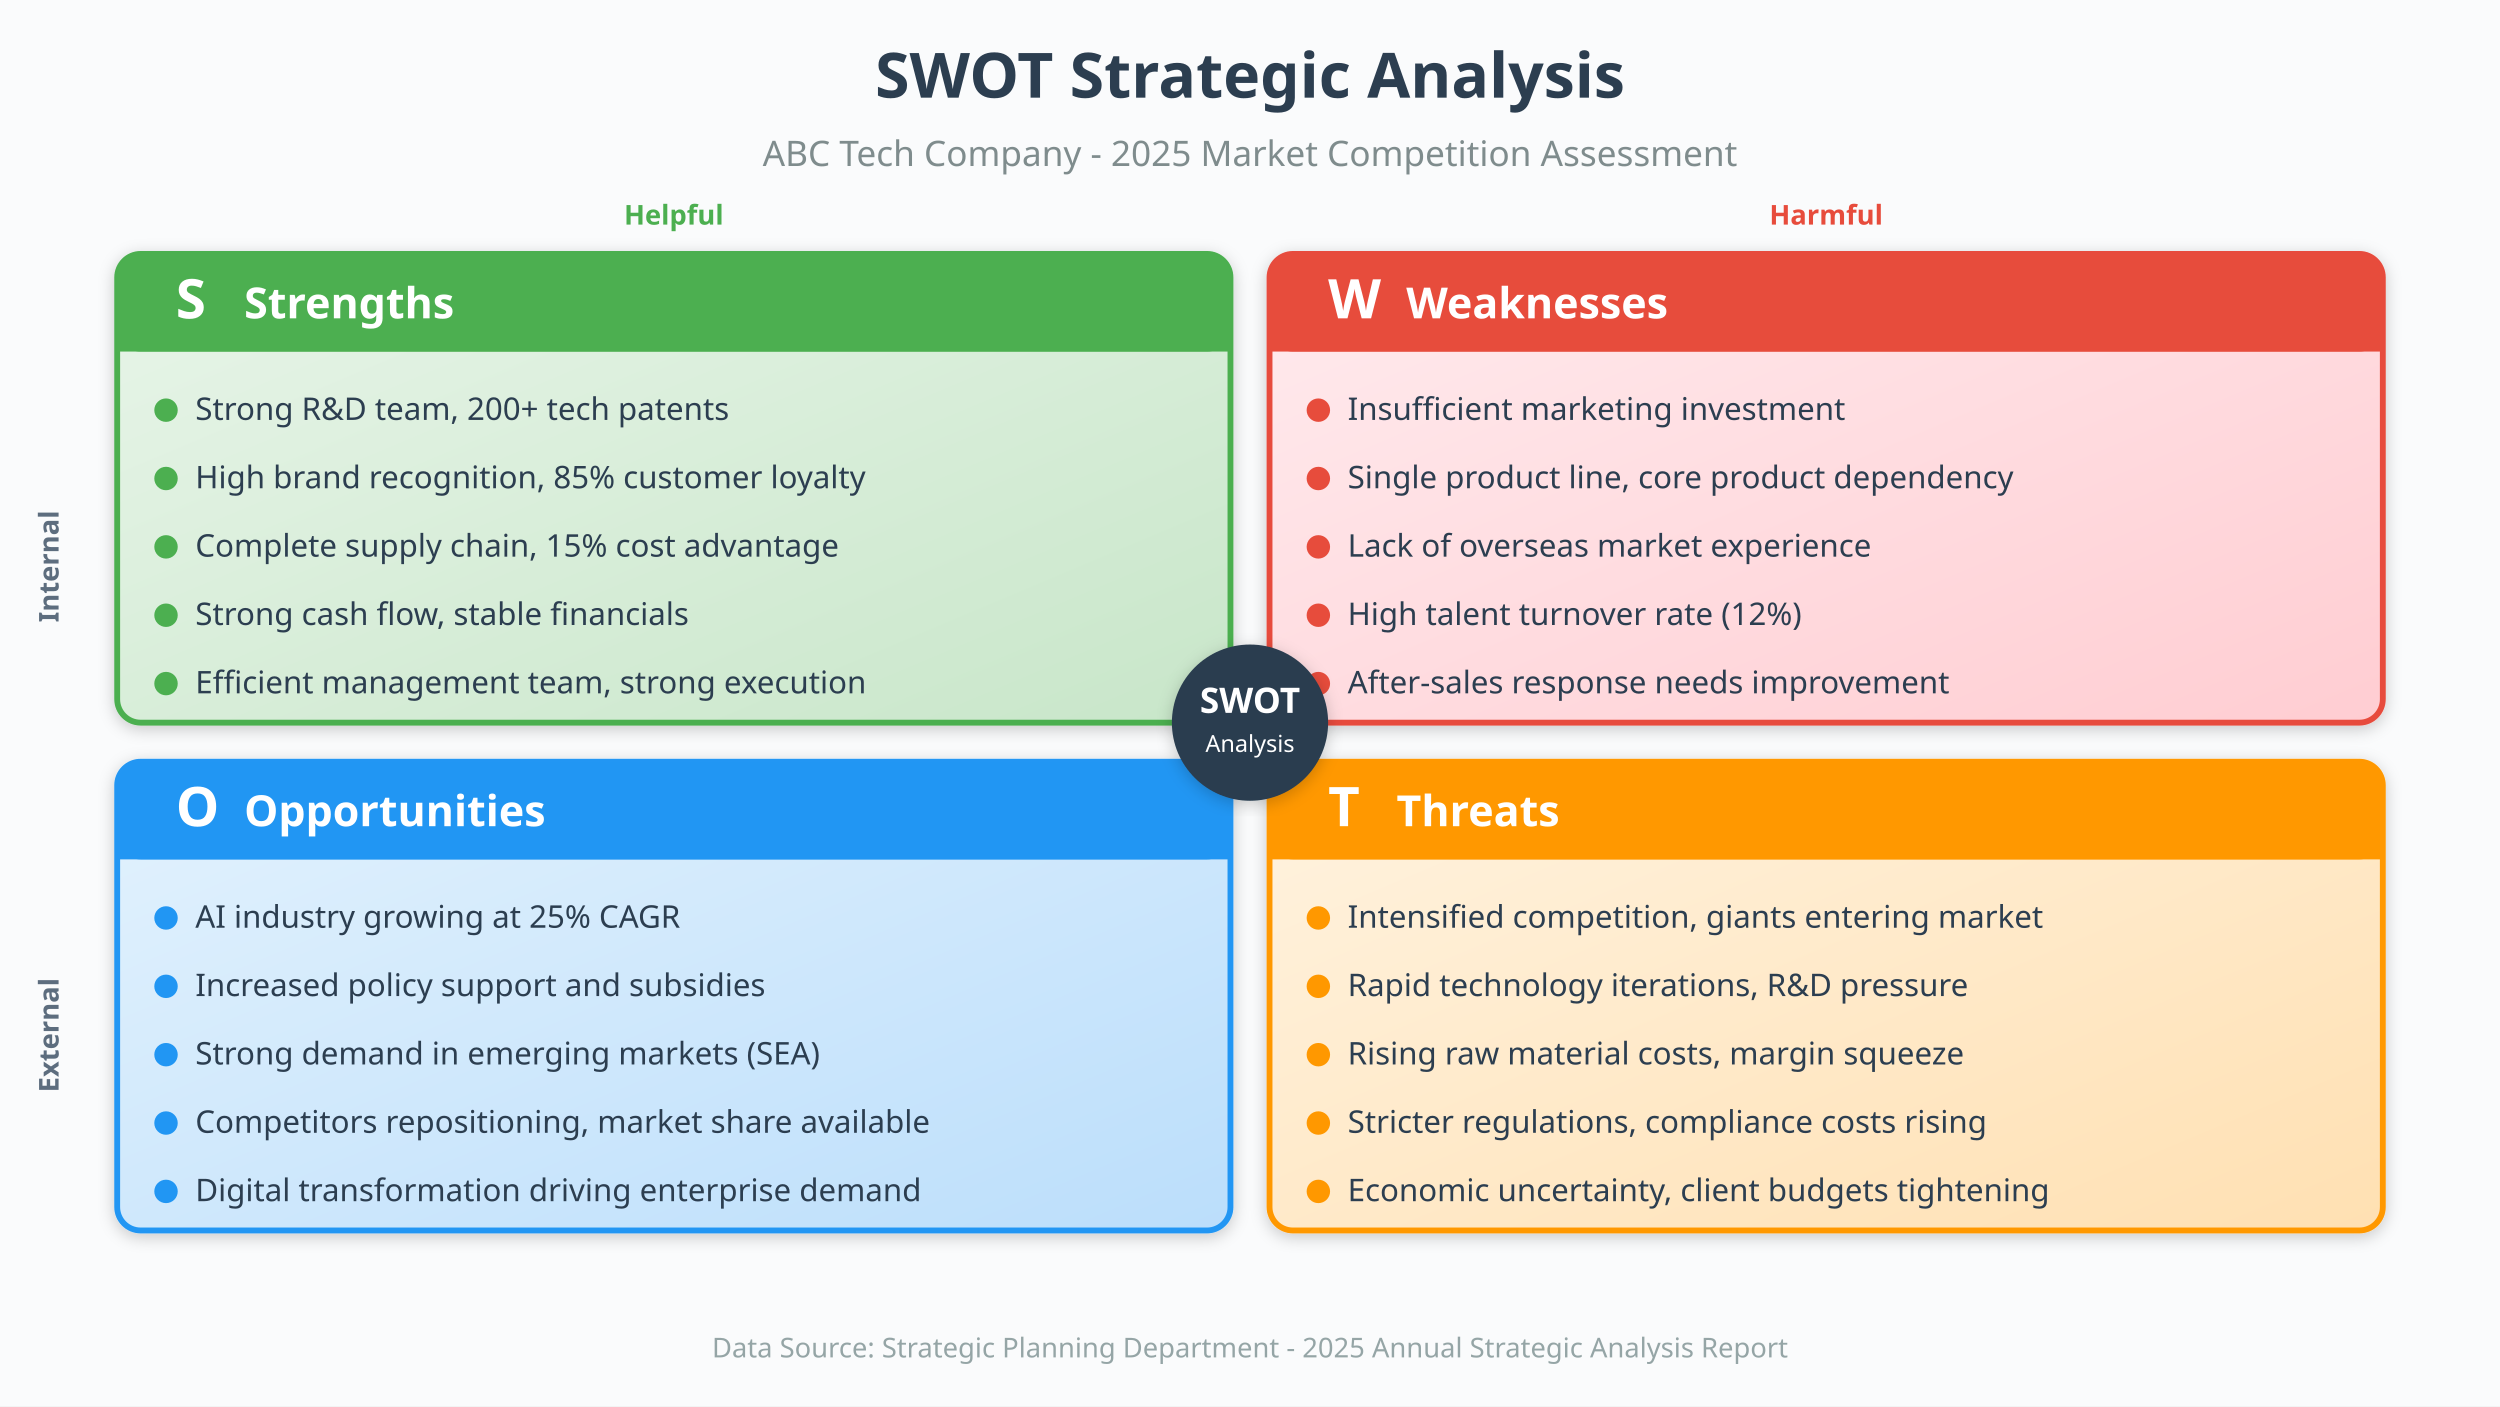
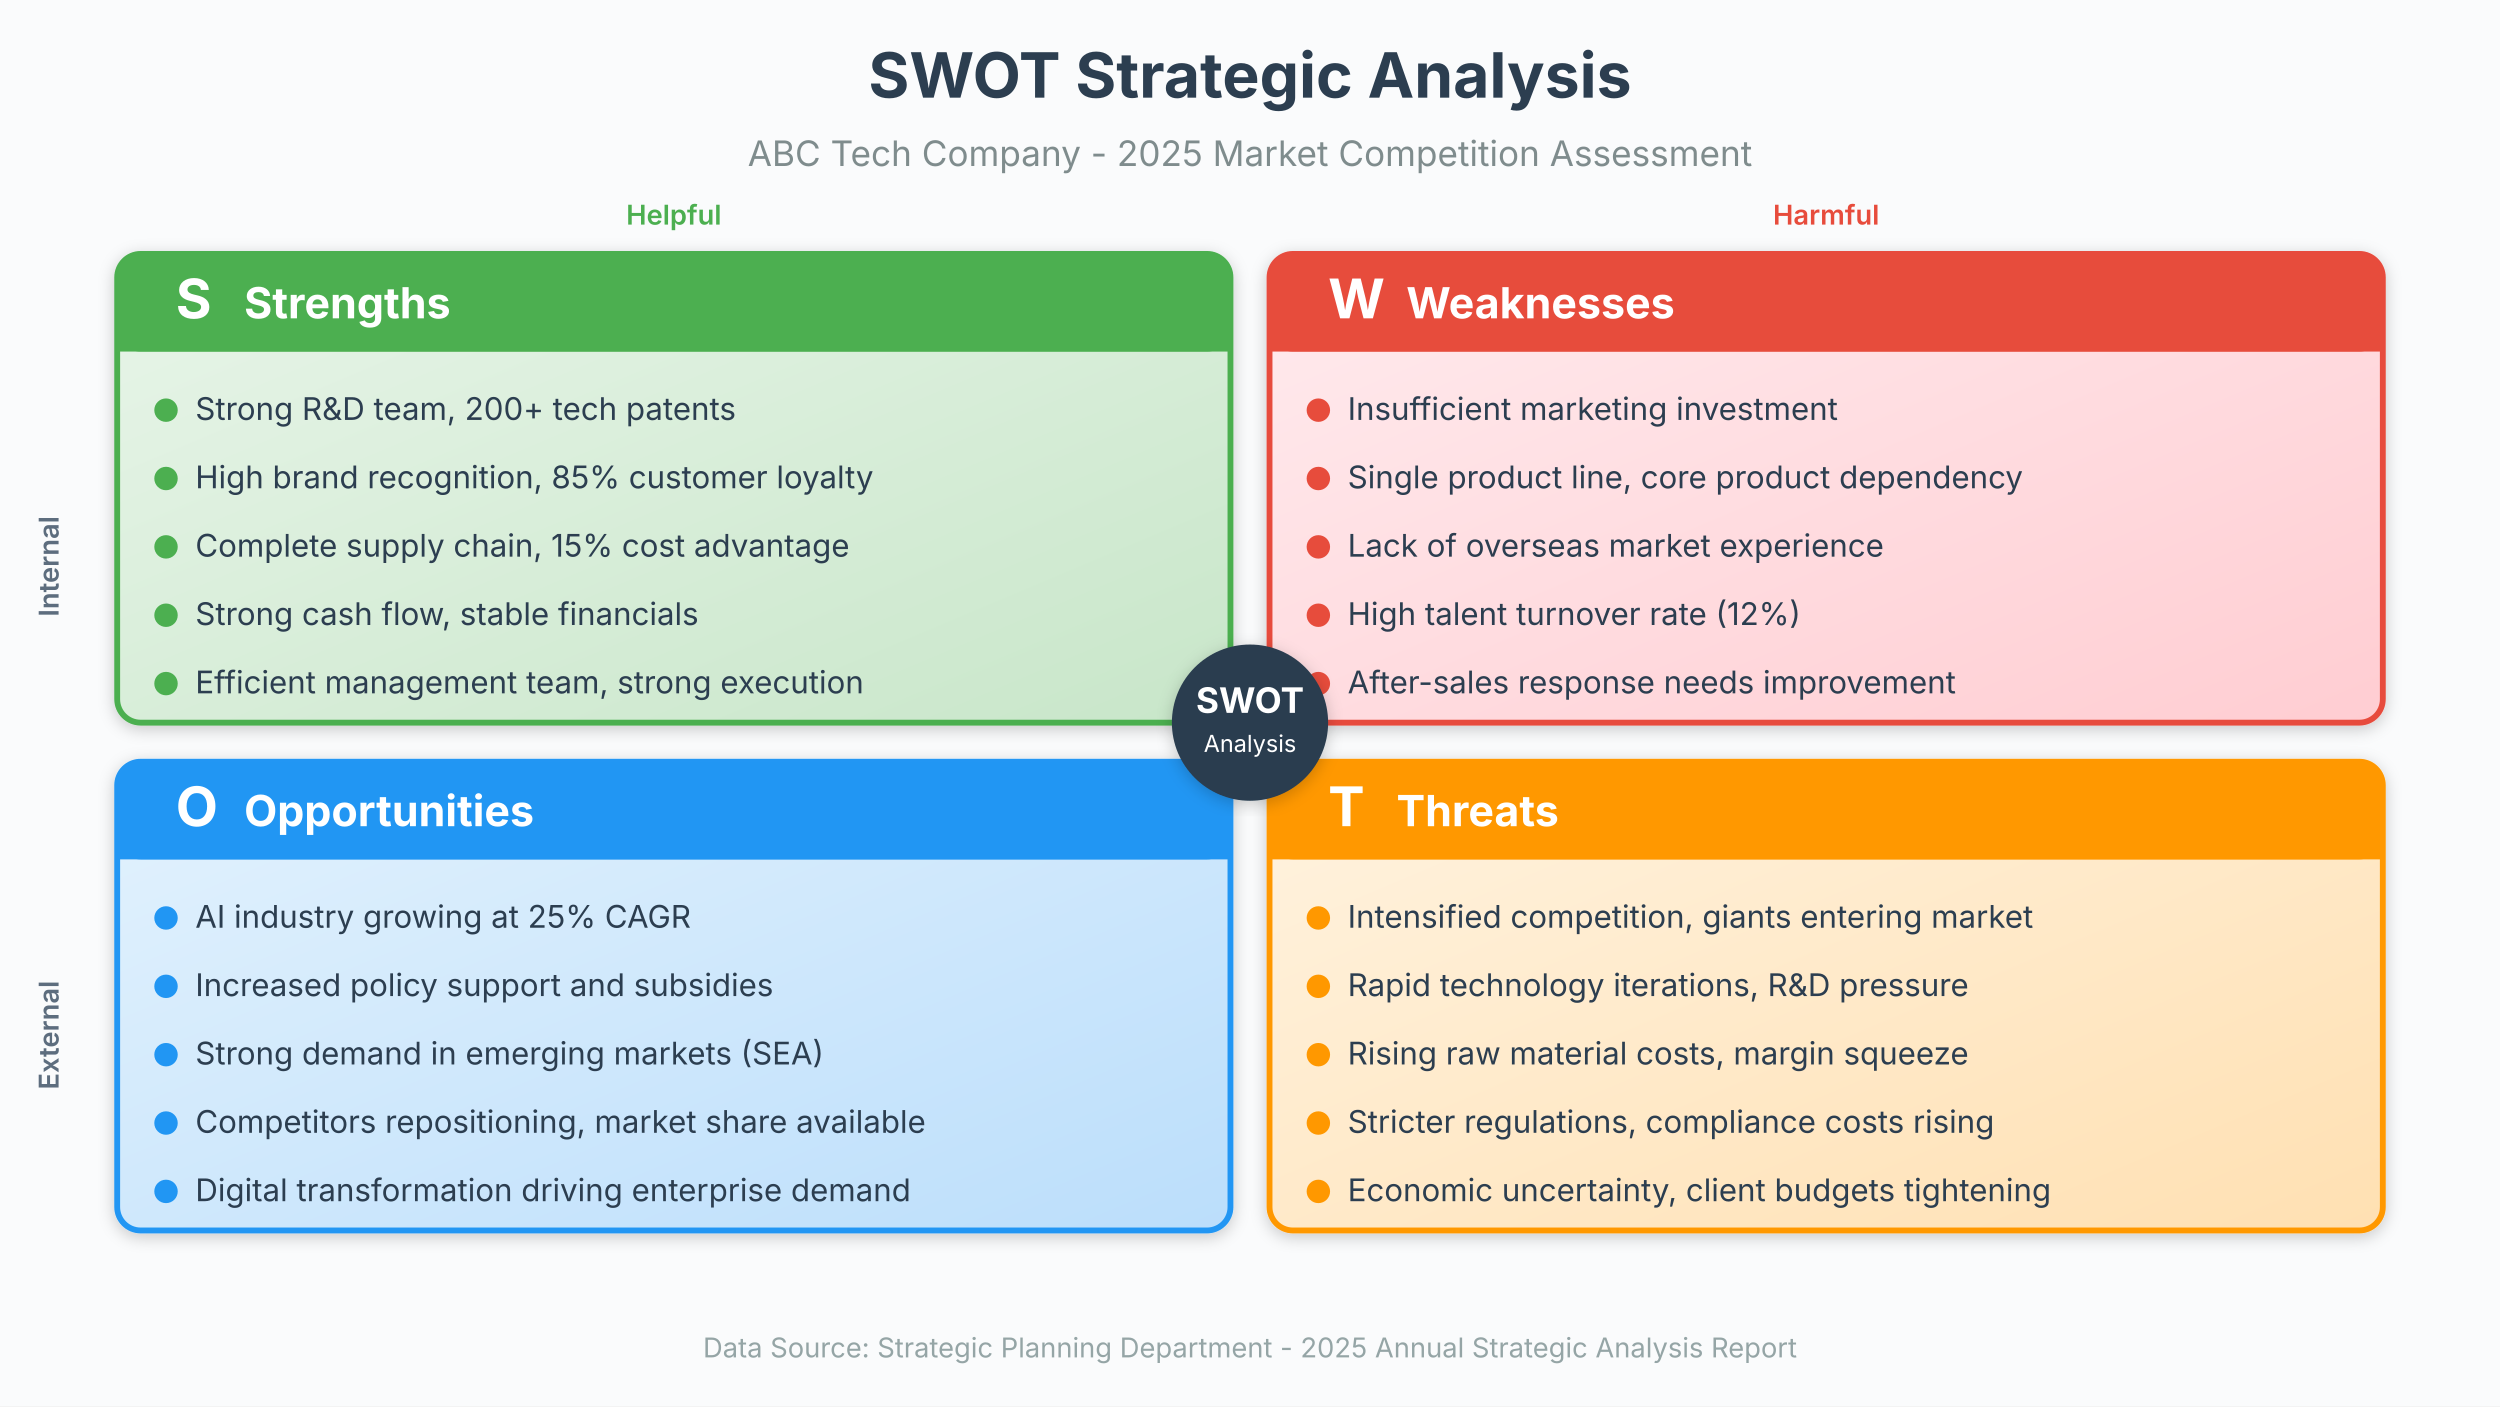
<svg xmlns="http://www.w3.org/2000/svg" viewBox="0 0 1280 720" width="1280" height="720">
  <defs>
    <linearGradient id="strengthsGrad" x1="0%" y1="0%" x2="100%" y2="100%">
      <stop offset="0%" style="stop-color:#E8F5E9;stop-opacity:1" />
      <stop offset="100%" style="stop-color:#C8E6C9;stop-opacity:1" />
    </linearGradient>
    <linearGradient id="weaknessesGrad" x1="0%" y1="0%" x2="100%" y2="100%">
      <stop offset="0%" style="stop-color:#FFEBEE;stop-opacity:1" />
      <stop offset="100%" style="stop-color:#FFCDD2;stop-opacity:1" />
    </linearGradient>
    <linearGradient id="opportunitiesGrad" x1="0%" y1="0%" x2="100%" y2="100%">
      <stop offset="0%" style="stop-color:#E3F2FD;stop-opacity:1" />
      <stop offset="100%" style="stop-color:#BBDEFB;stop-opacity:1" />
    </linearGradient>
    <linearGradient id="threatsGrad" x1="0%" y1="0%" x2="100%" y2="100%">
      <stop offset="0%" style="stop-color:#FFF3E0;stop-opacity:1" />
      <stop offset="100%" style="stop-color:#FFE0B2;stop-opacity:1" />
    </linearGradient>
    <filter id="cardShadow">
      <feGaussianBlur in="SourceAlpha" stdDeviation="4" />
      <feOffset dx="0" dy="2" />
      <feComponentTransfer>
        <feFuncA type="linear" slope="0.2" />
      </feComponentTransfer>
      <feMerge>
        <feMergeNode />
        <feMergeNode in="SourceGraphic" />
      </feMerge>
    </filter>
  </defs>
  <rect width="1280" height="720" fill="#FAFBFC" />
-   <text x="640" y="50" font-family="思源黑体, Source Han Sans SC" font-size="32" font-weight="bold" fill="#2C3E50" text-anchor="middle">
+   <text x="640" y="50" font-family="-apple-system, BlinkMacSystemFont, 'Segoe UI', 'PingFang SC', 'Microsoft YaHei', sans-serif" font-size="32" font-weight="bold" fill="#2C3E50" text-anchor="middle">
    <tspan>SWOT Strategic Analysis</tspan>
  </text>
-   <text x="640" y="85" font-family="思源黑体, Source Han Sans SC" font-size="18" fill="#7F8C8D" text-anchor="middle">
+   <text x="640" y="85" font-family="-apple-system, BlinkMacSystemFont, 'Segoe UI', 'PingFang SC', 'Microsoft YaHei', sans-serif" font-size="18" fill="#7F8C8D" text-anchor="middle">
    <tspan>ABC Tech Company - 2025 Market Competition Assessment</tspan>
  </text>
-   <text x="345" y="115" font-family="思源黑体, Source Han Sans SC" font-size="14" font-weight="600" fill="#4CAF50" text-anchor="middle">
+   <text x="345" y="115" font-family="-apple-system, BlinkMacSystemFont, 'Segoe UI', sans-serif" font-size="14" font-weight="600" fill="#4CAF50" text-anchor="middle">
    <tspan>Helpful</tspan>
  </text>
-   <text x="935" y="115" font-family="思源黑体, Source Han Sans SC" font-size="14" font-weight="600" fill="#E74C3C" text-anchor="middle">
+   <text x="935" y="115" font-family="-apple-system, BlinkMacSystemFont, 'Segoe UI', sans-serif" font-size="14" font-weight="600" fill="#E74C3C" text-anchor="middle">
    <tspan>Harmful</tspan>
  </text>
-   <text x="30" y="290" font-family="思源黑体, Source Han Sans SC" font-size="14" font-weight="600" fill="#5D6D7E" text-anchor="middle" transform="rotate(-90, 30, 290)">
+   <text x="30" y="290" font-family="-apple-system, BlinkMacSystemFont, 'Segoe UI', sans-serif" font-size="14" font-weight="600" fill="#5D6D7E" text-anchor="middle" transform="rotate(-90, 30, 290)">
    <tspan>Internal</tspan>
  </text>
-   <text x="30" y="530" font-family="思源黑体, Source Han Sans SC" font-size="14" font-weight="600" fill="#5D6D7E" text-anchor="middle" transform="rotate(-90, 30, 530)">
+   <text x="30" y="530" font-family="-apple-system, BlinkMacSystemFont, 'Segoe UI', sans-serif" font-size="14" font-weight="600" fill="#5D6D7E" text-anchor="middle" transform="rotate(-90, 30, 530)">
    <tspan>External</tspan>
  </text>
  <g id="strengths">
    <rect x="60" y="130" width="570" height="240" rx="12" fill="url(#strengthsGrad)" stroke="#4CAF50" stroke-width="3" filter="url(#cardShadow)" />
    <rect x="60" y="130" width="570" height="50" rx="12" fill="#4CAF50" />
    <rect x="60" y="168" width="570" height="12" fill="#4CAF50" />
-     <text x="90" y="163" font-family="思源黑体, Source Han Sans SC" font-size="28" font-weight="bold" fill="#FFFFFF">
+     <text x="90" y="163" font-family="-apple-system, BlinkMacSystemFont, 'Segoe UI', sans-serif" font-size="28" font-weight="bold" fill="#FFFFFF">
      <tspan>S</tspan>
    </text>
-     <text x="125" y="163" font-family="思源黑体, Source Han Sans SC" font-size="22" font-weight="bold" fill="#FFFFFF">
+     <text x="125" y="163" font-family="-apple-system, BlinkMacSystemFont, 'Segoe UI', 'PingFang SC', 'Microsoft YaHei', sans-serif" font-size="22" font-weight="bold" fill="#FFFFFF">
      <tspan>Strengths</tspan>
    </text>
    <circle cx="85" cy="210" r="6" fill="#4CAF50" />
-     <text x="100" y="215" font-family="思源黑体, Source Han Sans SC" font-size="16" fill="#2C3E50">
+     <text x="100" y="215" font-family="-apple-system, BlinkMacSystemFont, 'Segoe UI', 'PingFang SC', 'Microsoft YaHei', sans-serif" font-size="16" fill="#2C3E50">
      <tspan>Strong R&amp;D team, 200+ tech patents</tspan>
    </text>
    <circle cx="85" cy="245" r="6" fill="#4CAF50" />
-     <text x="100" y="250" font-family="思源黑体, Source Han Sans SC" font-size="16" fill="#2C3E50">
+     <text x="100" y="250" font-family="-apple-system, BlinkMacSystemFont, 'Segoe UI', 'PingFang SC', 'Microsoft YaHei', sans-serif" font-size="16" fill="#2C3E50">
      <tspan>High brand recognition, 85% customer loyalty</tspan>
    </text>
    <circle cx="85" cy="280" r="6" fill="#4CAF50" />
-     <text x="100" y="285" font-family="思源黑体, Source Han Sans SC" font-size="16" fill="#2C3E50">
+     <text x="100" y="285" font-family="-apple-system, BlinkMacSystemFont, 'Segoe UI', 'PingFang SC', 'Microsoft YaHei', sans-serif" font-size="16" fill="#2C3E50">
      <tspan>Complete supply chain, 15% cost advantage</tspan>
    </text>
    <circle cx="85" cy="315" r="6" fill="#4CAF50" />
-     <text x="100" y="320" font-family="思源黑体, Source Han Sans SC" font-size="16" fill="#2C3E50">
+     <text x="100" y="320" font-family="-apple-system, BlinkMacSystemFont, 'Segoe UI', 'PingFang SC', 'Microsoft YaHei', sans-serif" font-size="16" fill="#2C3E50">
      <tspan>Strong cash flow, stable financials</tspan>
    </text>
    <circle cx="85" cy="350" r="6" fill="#4CAF50" />
-     <text x="100" y="355" font-family="思源黑体, Source Han Sans SC" font-size="16" fill="#2C3E50">
+     <text x="100" y="355" font-family="-apple-system, BlinkMacSystemFont, 'Segoe UI', 'PingFang SC', 'Microsoft YaHei', sans-serif" font-size="16" fill="#2C3E50">
      <tspan>Efficient management team, strong execution</tspan>
    </text>
  </g>
  <g id="weaknesses">
    <rect x="650" y="130" width="570" height="240" rx="12" fill="url(#weaknessesGrad)" stroke="#E74C3C" stroke-width="3" filter="url(#cardShadow)" />
    <rect x="650" y="130" width="570" height="50" rx="12" fill="#E74C3C" />
    <rect x="650" y="168" width="570" height="12" fill="#E74C3C" />
-     <text x="680" y="163" font-family="思源黑体, Source Han Sans SC" font-size="28" font-weight="bold" fill="#FFFFFF">
+     <text x="680" y="163" font-family="-apple-system, BlinkMacSystemFont, 'Segoe UI', sans-serif" font-size="28" font-weight="bold" fill="#FFFFFF">
      <tspan>W</tspan>
    </text>
-     <text x="720" y="163" font-family="思源黑体, Source Han Sans SC" font-size="22" font-weight="bold" fill="#FFFFFF">
+     <text x="720" y="163" font-family="-apple-system, BlinkMacSystemFont, 'Segoe UI', 'PingFang SC', 'Microsoft YaHei', sans-serif" font-size="22" font-weight="bold" fill="#FFFFFF">
      <tspan>Weaknesses</tspan>
    </text>
    <circle cx="675" cy="210" r="6" fill="#E74C3C" />
-     <text x="690" y="215" font-family="思源黑体, Source Han Sans SC" font-size="16" fill="#2C3E50">
+     <text x="690" y="215" font-family="-apple-system, BlinkMacSystemFont, 'Segoe UI', 'PingFang SC', 'Microsoft YaHei', sans-serif" font-size="16" fill="#2C3E50">
      <tspan>Insufficient marketing investment</tspan>
    </text>
    <circle cx="675" cy="245" r="6" fill="#E74C3C" />
-     <text x="690" y="250" font-family="思源黑体, Source Han Sans SC" font-size="16" fill="#2C3E50">
+     <text x="690" y="250" font-family="-apple-system, BlinkMacSystemFont, 'Segoe UI', 'PingFang SC', 'Microsoft YaHei', sans-serif" font-size="16" fill="#2C3E50">
      <tspan>Single product line, core product dependency</tspan>
    </text>
    <circle cx="675" cy="280" r="6" fill="#E74C3C" />
-     <text x="690" y="285" font-family="思源黑体, Source Han Sans SC" font-size="16" fill="#2C3E50">
+     <text x="690" y="285" font-family="-apple-system, BlinkMacSystemFont, 'Segoe UI', 'PingFang SC', 'Microsoft YaHei', sans-serif" font-size="16" fill="#2C3E50">
      <tspan>Lack of overseas market experience</tspan>
    </text>
    <circle cx="675" cy="315" r="6" fill="#E74C3C" />
-     <text x="690" y="320" font-family="思源黑体, Source Han Sans SC" font-size="16" fill="#2C3E50">
+     <text x="690" y="320" font-family="-apple-system, BlinkMacSystemFont, 'Segoe UI', 'PingFang SC', 'Microsoft YaHei', sans-serif" font-size="16" fill="#2C3E50">
      <tspan>High talent turnover rate (12%)</tspan>
    </text>
    <circle cx="675" cy="350" r="6" fill="#E74C3C" />
-     <text x="690" y="355" font-family="思源黑体, Source Han Sans SC" font-size="16" fill="#2C3E50">
+     <text x="690" y="355" font-family="-apple-system, BlinkMacSystemFont, 'Segoe UI', 'PingFang SC', 'Microsoft YaHei', sans-serif" font-size="16" fill="#2C3E50">
      <tspan>After-sales response needs improvement</tspan>
    </text>
  </g>
  <g id="opportunities">
    <rect x="60" y="390" width="570" height="240" rx="12" fill="url(#opportunitiesGrad)" stroke="#2196F3" stroke-width="3" filter="url(#cardShadow)" />
    <rect x="60" y="390" width="570" height="50" rx="12" fill="#2196F3" />
    <rect x="60" y="428" width="570" height="12" fill="#2196F3" />
-     <text x="90" y="423" font-family="思源黑体, Source Han Sans SC" font-size="28" font-weight="bold" fill="#FFFFFF">
+     <text x="90" y="423" font-family="-apple-system, BlinkMacSystemFont, 'Segoe UI', sans-serif" font-size="28" font-weight="bold" fill="#FFFFFF">
      <tspan>O</tspan>
    </text>
-     <text x="125" y="423" font-family="思源黑体, Source Han Sans SC" font-size="22" font-weight="bold" fill="#FFFFFF">
+     <text x="125" y="423" font-family="-apple-system, BlinkMacSystemFont, 'Segoe UI', 'PingFang SC', 'Microsoft YaHei', sans-serif" font-size="22" font-weight="bold" fill="#FFFFFF">
      <tspan>Opportunities</tspan>
    </text>
    <circle cx="85" cy="470" r="6" fill="#2196F3" />
-     <text x="100" y="475" font-family="思源黑体, Source Han Sans SC" font-size="16" fill="#2C3E50">
+     <text x="100" y="475" font-family="-apple-system, BlinkMacSystemFont, 'Segoe UI', 'PingFang SC', 'Microsoft YaHei', sans-serif" font-size="16" fill="#2C3E50">
      <tspan>AI industry growing at 25% CAGR</tspan>
    </text>
    <circle cx="85" cy="505" r="6" fill="#2196F3" />
-     <text x="100" y="510" font-family="思源黑体, Source Han Sans SC" font-size="16" fill="#2C3E50">
+     <text x="100" y="510" font-family="-apple-system, BlinkMacSystemFont, 'Segoe UI', 'PingFang SC', 'Microsoft YaHei', sans-serif" font-size="16" fill="#2C3E50">
      <tspan>Increased policy support and subsidies</tspan>
    </text>
    <circle cx="85" cy="540" r="6" fill="#2196F3" />
-     <text x="100" y="545" font-family="思源黑体, Source Han Sans SC" font-size="16" fill="#2C3E50">
+     <text x="100" y="545" font-family="-apple-system, BlinkMacSystemFont, 'Segoe UI', 'PingFang SC', 'Microsoft YaHei', sans-serif" font-size="16" fill="#2C3E50">
      <tspan>Strong demand in emerging markets (SEA)</tspan>
    </text>
    <circle cx="85" cy="575" r="6" fill="#2196F3" />
-     <text x="100" y="580" font-family="思源黑体, Source Han Sans SC" font-size="16" fill="#2C3E50">
+     <text x="100" y="580" font-family="-apple-system, BlinkMacSystemFont, 'Segoe UI', 'PingFang SC', 'Microsoft YaHei', sans-serif" font-size="16" fill="#2C3E50">
      <tspan>Competitors repositioning, market share available</tspan>
    </text>
    <circle cx="85" cy="610" r="6" fill="#2196F3" />
-     <text x="100" y="615" font-family="思源黑体, Source Han Sans SC" font-size="16" fill="#2C3E50">
+     <text x="100" y="615" font-family="-apple-system, BlinkMacSystemFont, 'Segoe UI', 'PingFang SC', 'Microsoft YaHei', sans-serif" font-size="16" fill="#2C3E50">
      <tspan>Digital transformation driving enterprise demand</tspan>
    </text>
  </g>
  <g id="threats">
    <rect x="650" y="390" width="570" height="240" rx="12" fill="url(#threatsGrad)" stroke="#FF9800" stroke-width="3" filter="url(#cardShadow)" />
    <rect x="650" y="390" width="570" height="50" rx="12" fill="#FF9800" />
    <rect x="650" y="428" width="570" height="12" fill="#FF9800" />
-     <text x="680" y="423" font-family="思源黑体, Source Han Sans SC" font-size="28" font-weight="bold" fill="#FFFFFF">
+     <text x="680" y="423" font-family="-apple-system, BlinkMacSystemFont, 'Segoe UI', sans-serif" font-size="28" font-weight="bold" fill="#FFFFFF">
      <tspan>T</tspan>
    </text>
-     <text x="715" y="423" font-family="思源黑体, Source Han Sans SC" font-size="22" font-weight="bold" fill="#FFFFFF">
+     <text x="715" y="423" font-family="-apple-system, BlinkMacSystemFont, 'Segoe UI', 'PingFang SC', 'Microsoft YaHei', sans-serif" font-size="22" font-weight="bold" fill="#FFFFFF">
      <tspan>Threats</tspan>
    </text>
    <circle cx="675" cy="470" r="6" fill="#FF9800" />
-     <text x="690" y="475" font-family="思源黑体, Source Han Sans SC" font-size="16" fill="#2C3E50">
+     <text x="690" y="475" font-family="-apple-system, BlinkMacSystemFont, 'Segoe UI', 'PingFang SC', 'Microsoft YaHei', sans-serif" font-size="16" fill="#2C3E50">
      <tspan>Intensified competition, giants entering market</tspan>
    </text>
    <circle cx="675" cy="505" r="6" fill="#FF9800" />
-     <text x="690" y="510" font-family="思源黑体, Source Han Sans SC" font-size="16" fill="#2C3E50">
+     <text x="690" y="510" font-family="-apple-system, BlinkMacSystemFont, 'Segoe UI', 'PingFang SC', 'Microsoft YaHei', sans-serif" font-size="16" fill="#2C3E50">
      <tspan>Rapid technology iterations, R&amp;D pressure</tspan>
    </text>
    <circle cx="675" cy="540" r="6" fill="#FF9800" />
-     <text x="690" y="545" font-family="思源黑体, Source Han Sans SC" font-size="16" fill="#2C3E50">
+     <text x="690" y="545" font-family="-apple-system, BlinkMacSystemFont, 'Segoe UI', 'PingFang SC', 'Microsoft YaHei', sans-serif" font-size="16" fill="#2C3E50">
      <tspan>Rising raw material costs, margin squeeze</tspan>
    </text>
    <circle cx="675" cy="575" r="6" fill="#FF9800" />
-     <text x="690" y="580" font-family="思源黑体, Source Han Sans SC" font-size="16" fill="#2C3E50">
+     <text x="690" y="580" font-family="-apple-system, BlinkMacSystemFont, 'Segoe UI', 'PingFang SC', 'Microsoft YaHei', sans-serif" font-size="16" fill="#2C3E50">
      <tspan>Stricter regulations, compliance costs rising</tspan>
    </text>
    <circle cx="675" cy="610" r="6" fill="#FF9800" />
-     <text x="690" y="615" font-family="思源黑体, Source Han Sans SC" font-size="16" fill="#2C3E50">
+     <text x="690" y="615" font-family="-apple-system, BlinkMacSystemFont, 'Segoe UI', 'PingFang SC', 'Microsoft YaHei', sans-serif" font-size="16" fill="#2C3E50">
      <tspan>Economic uncertainty, client budgets tightening</tspan>
    </text>
  </g>
  <circle cx="640" cy="370" r="40" fill="#2C3E50" filter="url(#cardShadow)" />
-   <text x="640" y="365" font-family="思源黑体, Source Han Sans SC" font-size="18" font-weight="bold" fill="#FFFFFF" text-anchor="middle">
+   <text x="640" y="365" font-family="-apple-system, BlinkMacSystemFont, 'Segoe UI', sans-serif" font-size="18" font-weight="bold" fill="#FFFFFF" text-anchor="middle">
    <tspan>SWOT</tspan>
  </text>
-   <text x="640" y="385" font-family="思源黑体, Source Han Sans SC" font-size="12" fill="#FFFFFF" text-anchor="middle">
+   <text x="640" y="385" font-family="-apple-system, BlinkMacSystemFont, 'Segoe UI', sans-serif" font-size="12" fill="#FFFFFF" text-anchor="middle">
    <tspan>Analysis</tspan>
  </text>
-   <text x="640" y="695" font-family="思源黑体, Source Han Sans SC" font-size="14" fill="#95A5A6" text-anchor="middle">
+   <text x="640" y="695" font-family="-apple-system, BlinkMacSystemFont, 'Segoe UI', 'PingFang SC', 'Microsoft YaHei', sans-serif" font-size="14" fill="#95A5A6" text-anchor="middle">
    <tspan>Data Source: Strategic Planning Department - 2025 Annual Strategic Analysis Report</tspan>
  </text>
</svg>
